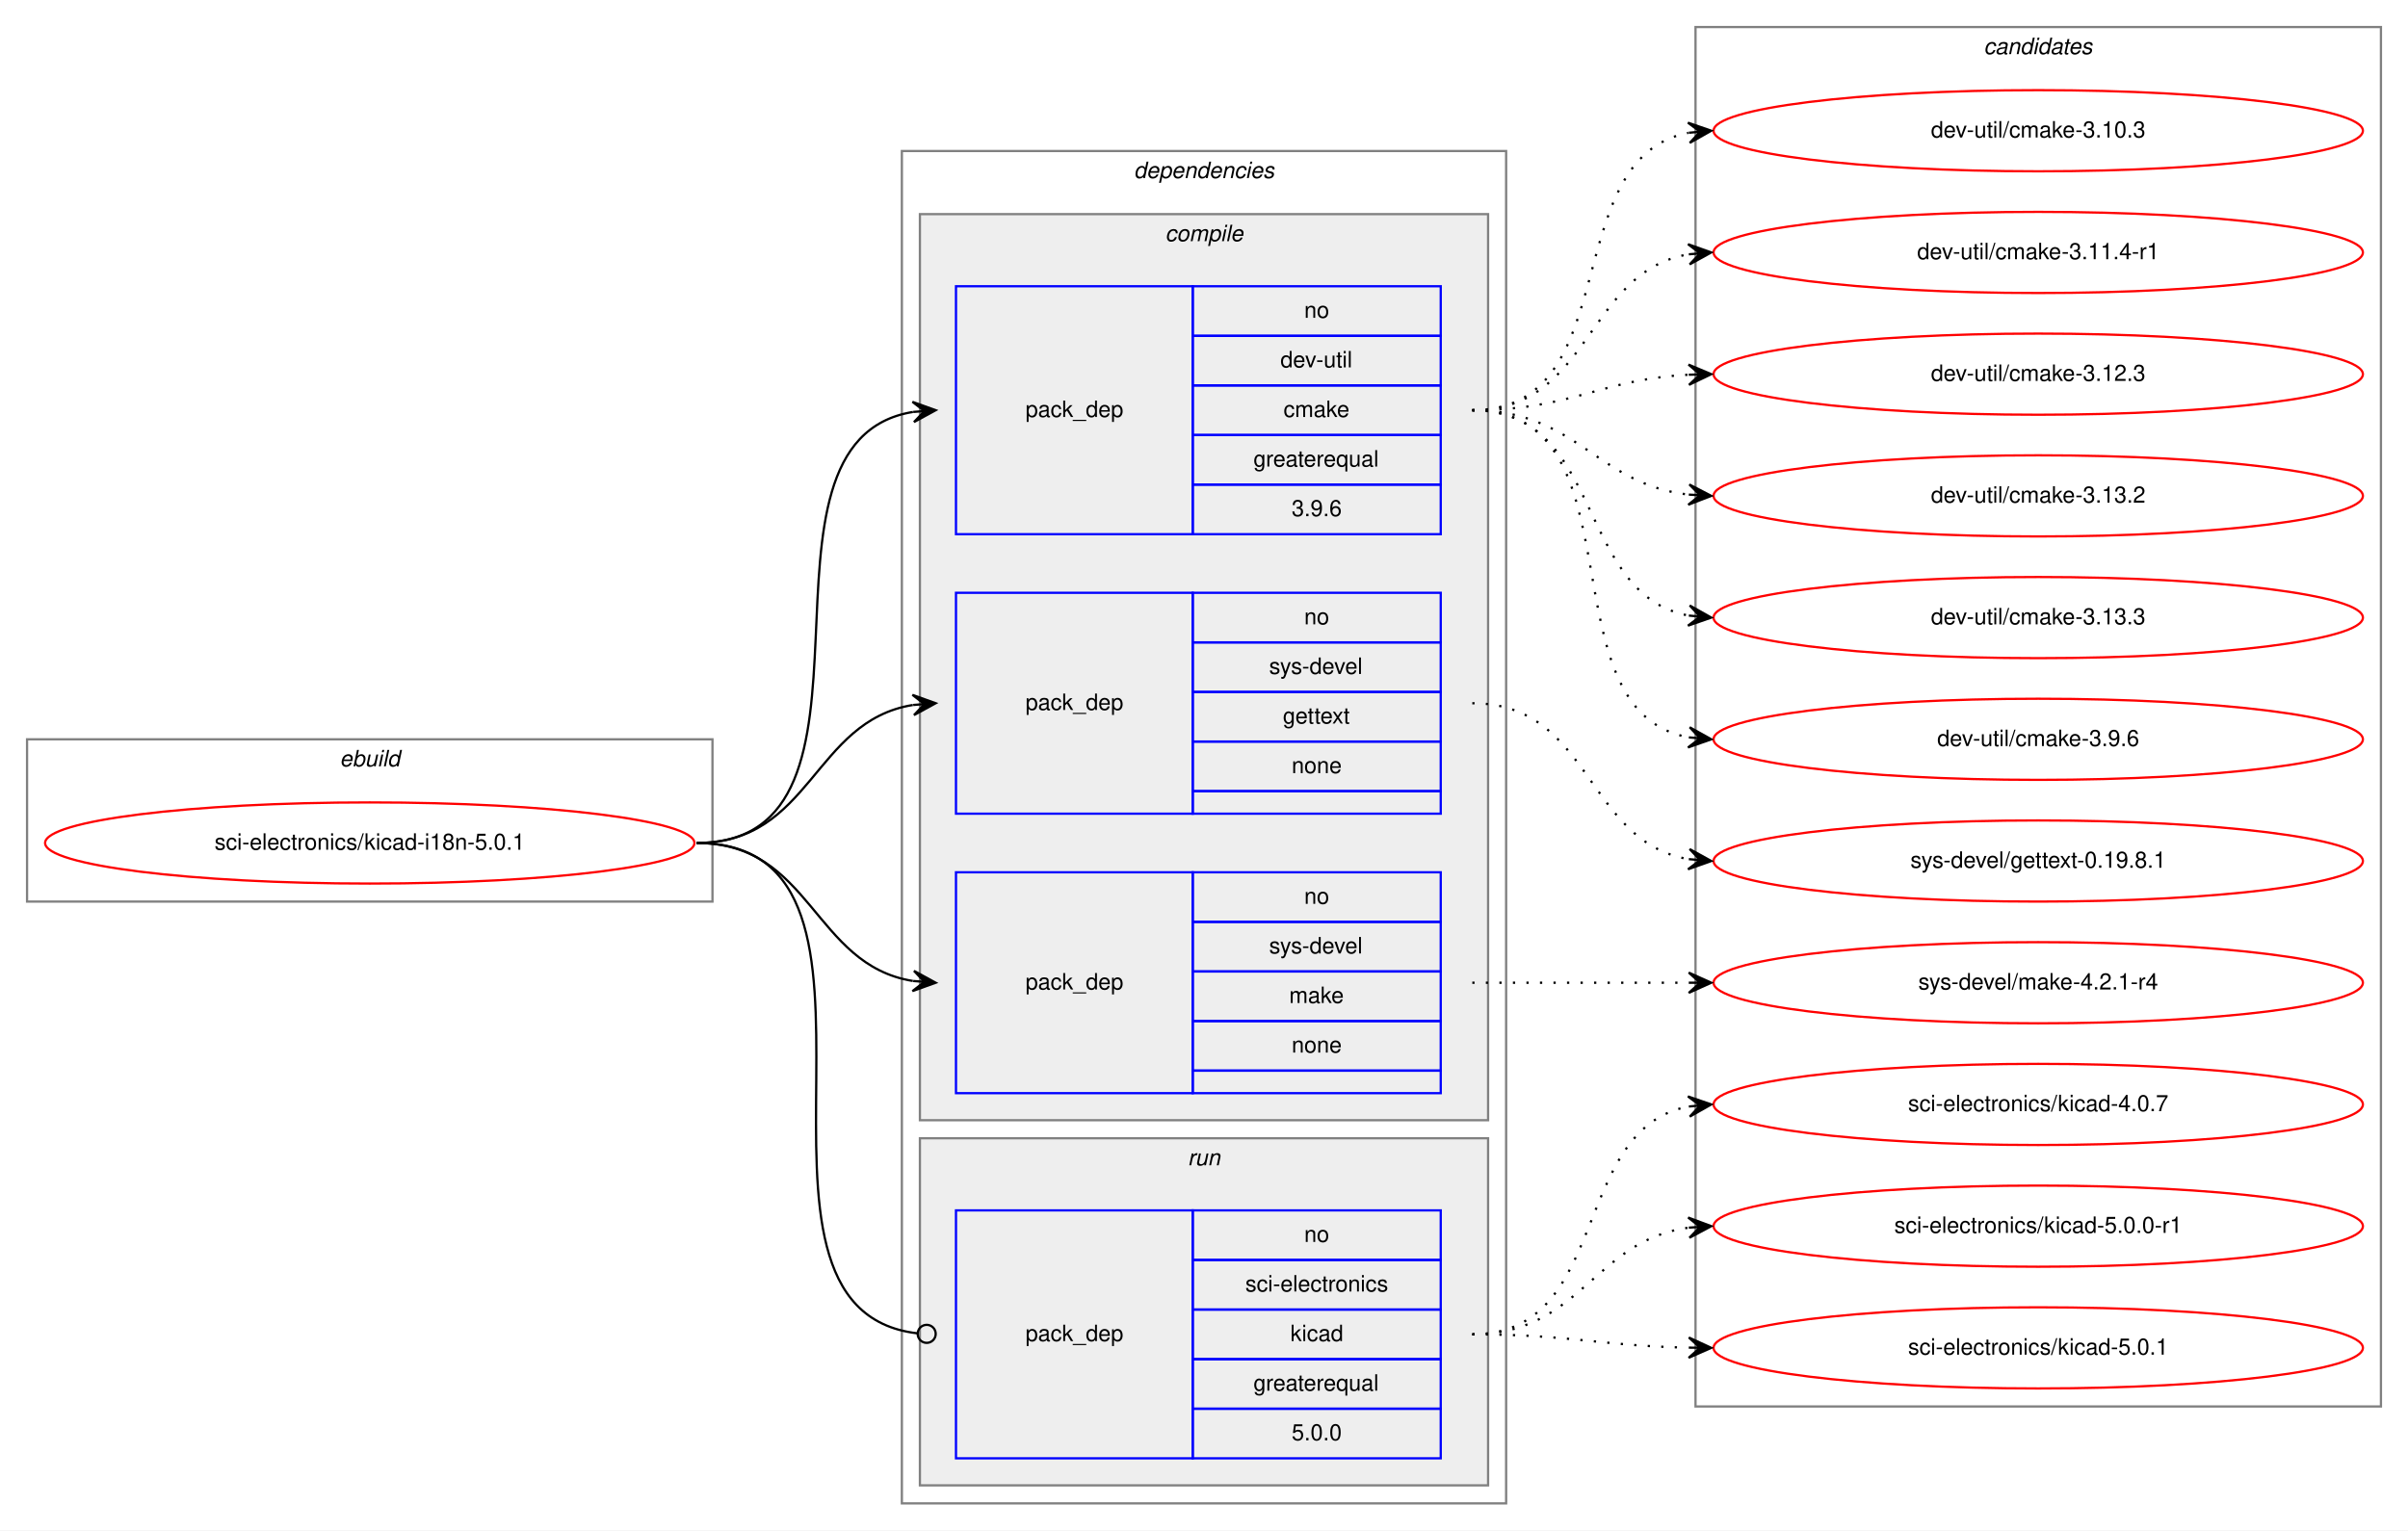
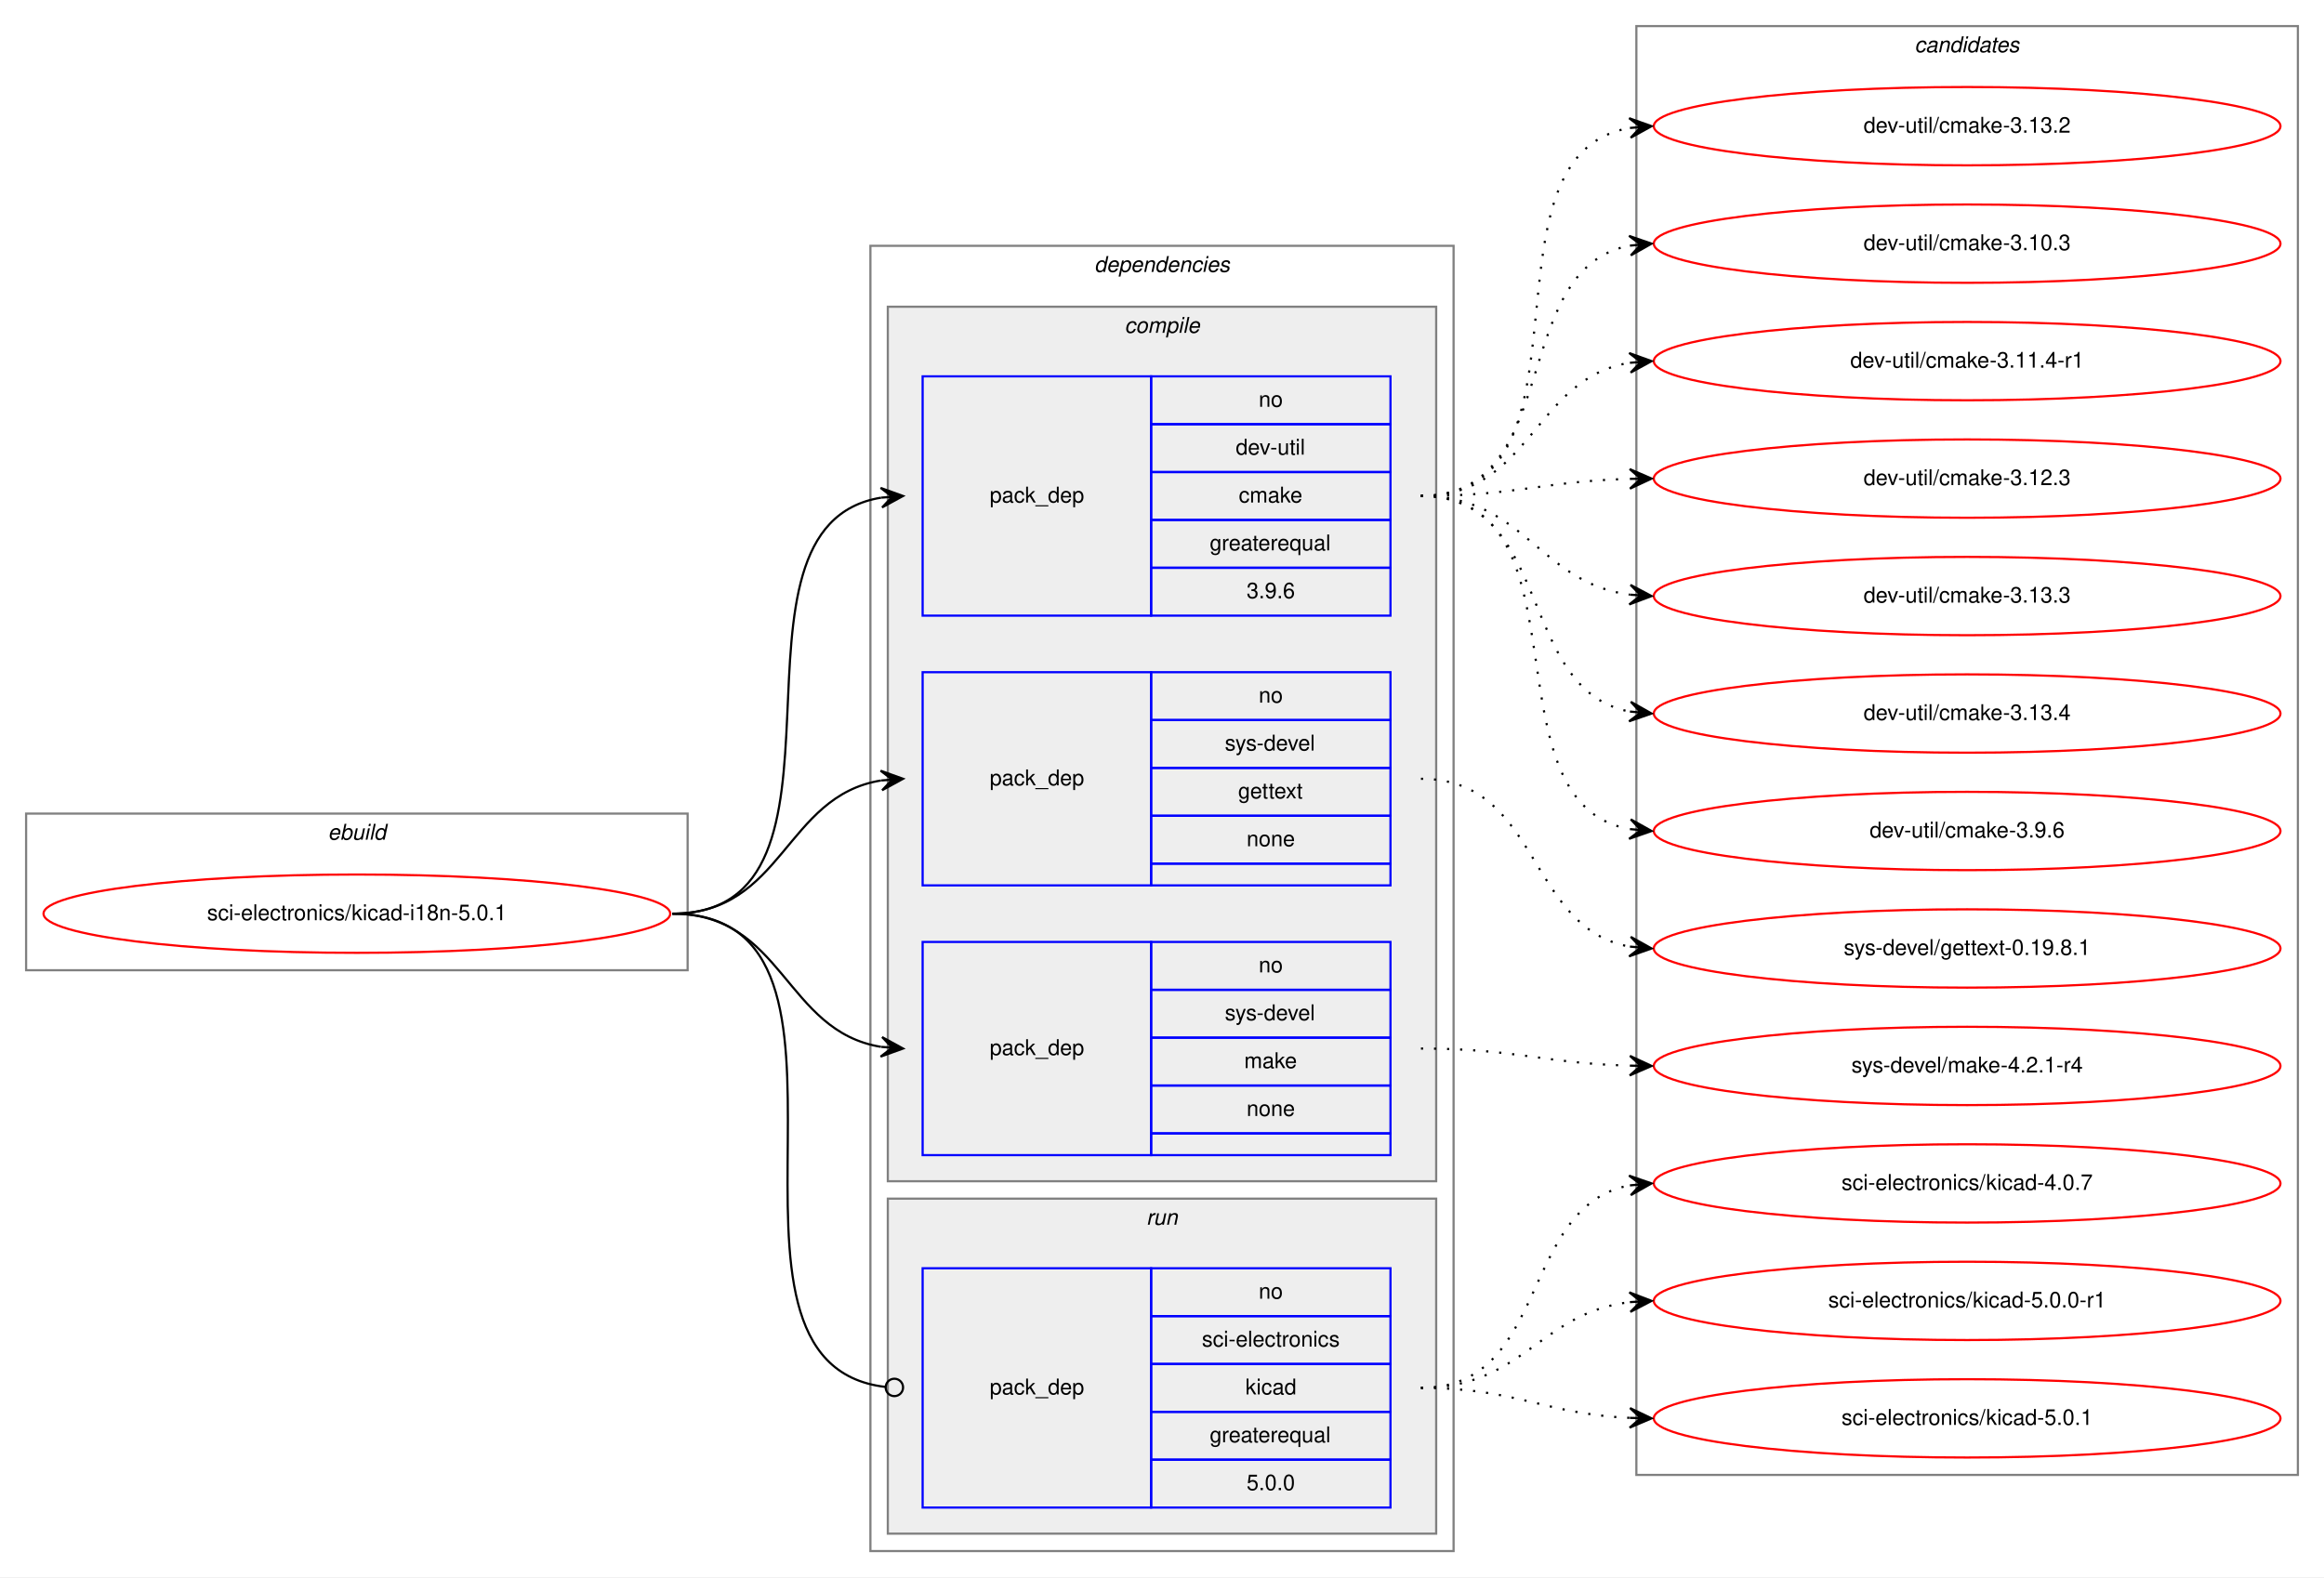
- <svg xmlns="http://www.w3.org/2000/svg" xmlns:xlink="http://www.w3.org/1999/xlink" width="1068pt" height="679pt" viewBox="0.00 0.00 1068.00 679.00">
-   <g id="graph0" class="graph" transform="scale(1 1) rotate(0) translate(4 675)">
-     <polygon fill="white" stroke="transparent" points="-4,4 -4,-675 1064,-675 1064,4 -4,4" />
+ <svg xmlns="http://www.w3.org/2000/svg" xmlns:xlink="http://www.w3.org/1999/xlink" width="1068pt" height="725pt" viewBox="0.00 0.00 1068.00 725.00">
+   <g id="graph0" class="graph" transform="scale(1 1) rotate(0) translate(4 721)">
+     <polygon fill="white" stroke="transparent" points="-4,4 -4,-721 1064,-721 1064,4 -4,4" />
    <g id="clust1" class="cluster">
      <polygon fill="none" stroke="gray" points="8,-275 8,-347 312,-347 312,-275 8,-275" />
      <text text-anchor="start" x="146.66" y="-335" font-family="Helvetica,sans-Serif" font-style="italic" font-size="10.00">ebuild</text>
    </g>
    <g id="clust2" class="cluster">
      <polygon fill="none" stroke="gray" points="396,-8 396,-608 664,-608 664,-8 396,-8" />
      <text text-anchor="start" x="498.88" y="-596" font-family="Helvetica,sans-Serif" font-style="italic" font-size="10.00">dependencies</text>
    </g>
    <g id="clust3" class="cluster">
      <polygon fill="#eeeeee" stroke="gray" points="404,-178 404,-580 656,-580 656,-178 404,-178" />
      <text text-anchor="start" x="512.78" y="-568" font-family="Helvetica,sans-Serif" font-style="italic" font-size="10.00">compile</text>
    </g>
    <g id="clust8" class="cluster">
      <polygon fill="#eeeeee" stroke="gray" points="404,-16 404,-170 656,-170 656,-16 404,-16" />
      <text text-anchor="start" x="522.78" y="-158" font-family="Helvetica,sans-Serif" font-style="italic" font-size="10.00">run</text>
    </g>
    <g id="clust10" class="cluster">
-       <polygon fill="none" stroke="gray" points="748,-51 748,-663 1052,-663 1052,-51 748,-51" />
-       <text text-anchor="start" x="875.82" y="-651" font-family="Helvetica,sans-Serif" font-style="italic" font-size="10.00">candidates</text>
+       <polygon fill="none" stroke="gray" points="748,-43 748,-709 1052,-709 1052,-43 748,-43" />
+       <text text-anchor="start" x="875.82" y="-697" font-family="Helvetica,sans-Serif" font-style="italic" font-size="10.00">candidates</text>
    </g>
    <g id="node1" class="node">
      <g id="a_node1">
        <a xlink:href="../sci-electronics/kicad-i18n-5.0.1.svg" xlink:title="sci-electronics/kicad-i18n-5.0.1">
          <ellipse fill="none" stroke="red" cx="160" cy="-301" rx="144" ry="18" />
          <text text-anchor="middle" x="160" y="-298" font-family="Helvetica,sans-Serif" font-size="10.00">sci-electronics/kicad-i18n-5.0.1</text>
        </a>
      </g>
    </g>
    <g id="node2" class="node">
      <polygon fill="none" stroke="blue" points="420,-438 420,-548 525,-548 525,-438 420,-438" />
      <text text-anchor="start" x="450.82" y="-490" font-family="Helvetica,sans-Serif" font-size="10.00">pack_dep</text>
      <polygon fill="none" stroke="blue" points="525,-526 525,-548 635,-548 635,-526 525,-526" />
      <text text-anchor="start" x="574.44" y="-534" font-family="Helvetica,sans-Serif" font-size="10.00">no</text>
      <polygon fill="none" stroke="blue" points="525,-504 525,-526 635,-526 635,-504 525,-504" />
      <text text-anchor="start" x="563.89" y="-512" font-family="Helvetica,sans-Serif" font-size="10.00">dev-util</text>
      <polygon fill="none" stroke="blue" points="525,-482 525,-504 635,-504 635,-482 525,-482" />
      <text text-anchor="start" x="565.28" y="-490" font-family="Helvetica,sans-Serif" font-size="10.00">cmake</text>
      <polygon fill="none" stroke="blue" points="525,-460 525,-482 635,-482 635,-460 525,-460" />
      <text text-anchor="start" x="551.94" y="-468" font-family="Helvetica,sans-Serif" font-size="10.00">greaterequal</text>
      <polygon fill="none" stroke="blue" points="525,-438 525,-460 635,-460 635,-438 525,-438" />
      <text text-anchor="start" x="568.88" y="-446" font-family="Helvetica,sans-Serif" font-size="10.00">3.9.6</text>
    </g>
    <g id="edge1" class="edge">
      <path fill="none" stroke="black" d="M305,-301C398.86,-301 319.87,-479.01 400.9,-492.23" />
      <polygon fill="black" stroke="black" points="411,-493 400.69,-496.72 406.01,-492.62 401.03,-492.24 401.03,-492.24 401.03,-492.24 406.01,-492.62 401.37,-487.75 411,-493 411,-493" />
    </g>
    <g id="node3" class="node">
      <polygon fill="none" stroke="blue" points="420,-314 420,-412 525,-412 525,-314 420,-314" />
      <text text-anchor="start" x="450.82" y="-360" font-family="Helvetica,sans-Serif" font-size="10.00">pack_dep</text>
      <polygon fill="none" stroke="blue" points="525,-390 525,-412 635,-412 635,-390 525,-390" />
      <text text-anchor="start" x="574.44" y="-398" font-family="Helvetica,sans-Serif" font-size="10.00">no</text>
      <polygon fill="none" stroke="blue" points="525,-368 525,-390 635,-390 635,-368 525,-368" />
      <text text-anchor="start" x="558.89" y="-376" font-family="Helvetica,sans-Serif" font-size="10.00">sys-devel</text>
      <polygon fill="none" stroke="blue" points="525,-346 525,-368 635,-368 635,-346 525,-346" />
      <text text-anchor="start" x="564.99" y="-354" font-family="Helvetica,sans-Serif" font-size="10.00">gettext</text>
      <polygon fill="none" stroke="blue" points="525,-324 525,-346 635,-346 635,-324 525,-324" />
      <text text-anchor="start" x="568.88" y="-332" font-family="Helvetica,sans-Serif" font-size="10.00">none</text>
      <polygon fill="none" stroke="blue" points="525,-314 525,-324 635,-324 635,-314 525,-314" />
    </g>
    <g id="edge2" class="edge">
      <path fill="none" stroke="black" d="M305,-301C355.95,-301 356.59,-355.04 400.86,-362.22" />
      <polygon fill="black" stroke="black" points="411,-363 400.68,-366.72 406.01,-362.61 401.03,-362.23 401.03,-362.23 401.03,-362.23 406.01,-362.61 401.38,-357.74 411,-363 411,-363" />
    </g>
    <g id="node4" class="node">
      <polygon fill="none" stroke="blue" points="420,-190 420,-288 525,-288 525,-190 420,-190" />
      <text text-anchor="start" x="450.82" y="-236" font-family="Helvetica,sans-Serif" font-size="10.00">pack_dep</text>
      <polygon fill="none" stroke="blue" points="525,-266 525,-288 635,-288 635,-266 525,-266" />
      <text text-anchor="start" x="574.44" y="-274" font-family="Helvetica,sans-Serif" font-size="10.00">no</text>
      <polygon fill="none" stroke="blue" points="525,-244 525,-266 635,-266 635,-244 525,-244" />
      <text text-anchor="start" x="558.89" y="-252" font-family="Helvetica,sans-Serif" font-size="10.00">sys-devel</text>
      <polygon fill="none" stroke="blue" points="525,-222 525,-244 635,-244 635,-222 525,-222" />
      <text text-anchor="start" x="567.78" y="-230" font-family="Helvetica,sans-Serif" font-size="10.00">make</text>
      <polygon fill="none" stroke="blue" points="525,-200 525,-222 635,-222 635,-200 525,-200" />
      <text text-anchor="start" x="568.88" y="-208" font-family="Helvetica,sans-Serif" font-size="10.00">none</text>
      <polygon fill="none" stroke="blue" points="525,-190 525,-200 635,-200 635,-190 525,-190" />
    </g>
    <g id="edge3" class="edge">
      <path fill="none" stroke="black" d="M305,-301C355.95,-301 356.59,-246.96 400.86,-239.78" />
      <polygon fill="black" stroke="black" points="411,-239 401.38,-244.26 406.01,-239.39 401.03,-239.77 401.03,-239.77 401.03,-239.77 406.01,-239.39 400.68,-235.28 411,-239 411,-239" />
    </g>
    <g id="node5" class="node">
      <polygon fill="none" stroke="blue" points="420,-28 420,-138 525,-138 525,-28 420,-28" />
      <text text-anchor="start" x="450.82" y="-80" font-family="Helvetica,sans-Serif" font-size="10.00">pack_dep</text>
      <polygon fill="none" stroke="blue" points="525,-116 525,-138 635,-138 635,-116 525,-116" />
      <text text-anchor="start" x="574.44" y="-124" font-family="Helvetica,sans-Serif" font-size="10.00">no</text>
      <polygon fill="none" stroke="blue" points="525,-94 525,-116 635,-116 635,-94 525,-94" />
      <text text-anchor="start" x="548.34" y="-102" font-family="Helvetica,sans-Serif" font-size="10.00">sci-electronics</text>
      <polygon fill="none" stroke="blue" points="525,-72 525,-94 635,-94 635,-72 525,-72" />
      <text text-anchor="start" x="568.33" y="-80" font-family="Helvetica,sans-Serif" font-size="10.00">kicad</text>
      <polygon fill="none" stroke="blue" points="525,-50 525,-72 635,-72 635,-50 525,-50" />
      <text text-anchor="start" x="551.94" y="-58" font-family="Helvetica,sans-Serif" font-size="10.00">greaterequal</text>
      <polygon fill="none" stroke="blue" points="525,-28 525,-50 635,-50 635,-28 525,-28" />
      <text text-anchor="start" x="568.88" y="-36" font-family="Helvetica,sans-Serif" font-size="10.00">5.0.0</text>
    </g>
    <g id="edge4" class="edge">
      <path fill="none" stroke="black" d="M305,-301C409.89,-301 308.89,-94.34 402.92,-83.45" />
      <ellipse fill="none" stroke="black" cx="407.01" cy="-83.22" rx="4" ry="4" />
    </g>
    <g id="node6" class="node">
      <g id="a_node6">
-         <a xlink:href="../dev-util/cmake-3.10.3.svg" xlink:title="dev-util/cmake-3.10.3">
-           <ellipse fill="none" stroke="red" cx="900" cy="-617" rx="144" ry="18" />
-           <text text-anchor="middle" x="900" y="-614" font-family="Helvetica,sans-Serif" font-size="10.00">dev-util/cmake-3.10.3</text>
+         <a xlink:href="../dev-util/cmake-3.13.2.svg" xlink:title="dev-util/cmake-3.13.2">
+           <ellipse fill="none" stroke="red" cx="900" cy="-663" rx="144" ry="18" />
+           <text text-anchor="middle" x="900" y="-660" font-family="Helvetica,sans-Serif" font-size="10.00">dev-util/cmake-3.13.2</text>
        </a>
      </g>
    </g>
    <g id="edge5" class="edge">
-       <path fill="none" stroke="black" stroke-dasharray="1,5" d="M649,-493C717.82,-493 686.17,-604.73 744.79,-616.07" />
-       <polygon fill="black" stroke="black" points="755,-617 744.63,-620.58 750.02,-616.55 745.04,-616.1 745.04,-616.1 745.04,-616.1 750.02,-616.55 745.45,-611.61 755,-617 755,-617" />
+       <path fill="none" stroke="black" stroke-dasharray="1,5" d="M649,-493C734.39,-493 671.6,-649.34 744.83,-662.17" />
+       <polygon fill="black" stroke="black" points="755,-663 744.67,-666.67 750.02,-662.59 745.03,-662.18 745.03,-662.18 745.03,-662.18 750.02,-662.59 745.4,-657.7 755,-663 755,-663" />
    </g>
    <g id="node7" class="node">
      <g id="a_node7">
-         <a xlink:href="../dev-util/cmake-3.11.4-r1.svg" xlink:title="dev-util/cmake-3.11.4-r1">
-           <ellipse fill="none" stroke="red" cx="900" cy="-563" rx="144" ry="18" />
-           <text text-anchor="middle" x="900" y="-560" font-family="Helvetica,sans-Serif" font-size="10.00">dev-util/cmake-3.11.4-r1</text>
+         <a xlink:href="../dev-util/cmake-3.10.3.svg" xlink:title="dev-util/cmake-3.10.3">
+           <ellipse fill="none" stroke="red" cx="900" cy="-609" rx="144" ry="18" />
+           <text text-anchor="middle" x="900" y="-606" font-family="Helvetica,sans-Serif" font-size="10.00">dev-util/cmake-3.10.3</text>
        </a>
      </g>
    </g>
    <g id="edge6" class="edge">
-       <path fill="none" stroke="black" stroke-dasharray="1,5" d="M649,-493C701.82,-493 699.17,-554.27 744.84,-562.17" />
-       <polygon fill="black" stroke="black" points="755,-563 744.67,-566.67 750.02,-562.59 745.03,-562.18 745.03,-562.18 745.03,-562.18 750.02,-562.59 745.4,-557.7 755,-563 755,-563" />
+       <path fill="none" stroke="black" stroke-dasharray="1,5" d="M649,-493C715.16,-493 688.43,-597.09 744.78,-608.07" />
+       <polygon fill="black" stroke="black" points="755,-609 744.63,-612.57 750.02,-608.54 745.04,-608.09 745.04,-608.09 745.04,-608.09 750.02,-608.54 745.45,-603.61 755,-609 755,-609" />
    </g>
    <g id="node8" class="node">
      <g id="a_node8">
-         <a xlink:href="../dev-util/cmake-3.12.3.svg" xlink:title="dev-util/cmake-3.12.3">
-           <ellipse fill="none" stroke="red" cx="900" cy="-509" rx="144" ry="18" />
-           <text text-anchor="middle" x="900" y="-506" font-family="Helvetica,sans-Serif" font-size="10.00">dev-util/cmake-3.12.3</text>
+         <a xlink:href="../dev-util/cmake-3.11.4-r1.svg" xlink:title="dev-util/cmake-3.11.4-r1">
+           <ellipse fill="none" stroke="red" cx="900" cy="-555" rx="144" ry="18" />
+           <text text-anchor="middle" x="900" y="-552" font-family="Helvetica,sans-Serif" font-size="10.00">dev-util/cmake-3.11.4-r1</text>
        </a>
      </g>
    </g>
    <g id="edge7" class="edge">
-       <path fill="none" stroke="black" stroke-dasharray="1,5" d="M649,-493C693.11,-493 705.56,-506.71 744.97,-508.75" />
-       <polygon fill="black" stroke="black" points="755,-509 744.89,-513.25 750,-508.87 745,-508.75 745,-508.75 745,-508.75 750,-508.87 745.12,-504.25 755,-509 755,-509" />
+       <path fill="none" stroke="black" stroke-dasharray="1,5" d="M649,-493C699.95,-493 700.59,-547.04 744.86,-554.22" />
+       <polygon fill="black" stroke="black" points="755,-555 744.68,-558.72 750.01,-554.61 745.03,-554.23 745.03,-554.23 745.03,-554.23 750.01,-554.61 745.38,-549.74 755,-555 755,-555" />
    </g>
    <g id="node9" class="node">
      <g id="a_node9">
-         <a xlink:href="../dev-util/cmake-3.13.2.svg" xlink:title="dev-util/cmake-3.13.2">
-           <ellipse fill="none" stroke="red" cx="900" cy="-455" rx="144" ry="18" />
-           <text text-anchor="middle" x="900" y="-452" font-family="Helvetica,sans-Serif" font-size="10.00">dev-util/cmake-3.13.2</text>
+         <a xlink:href="../dev-util/cmake-3.12.3.svg" xlink:title="dev-util/cmake-3.12.3">
+           <ellipse fill="none" stroke="red" cx="900" cy="-501" rx="144" ry="18" />
+           <text text-anchor="middle" x="900" y="-498" font-family="Helvetica,sans-Serif" font-size="10.00">dev-util/cmake-3.12.3</text>
        </a>
      </g>
    </g>
    <g id="edge8" class="edge">
-       <path fill="none" stroke="black" stroke-dasharray="1,5" d="M649,-493C695.43,-493 703.87,-460.29 744.81,-455.57" />
-       <polygon fill="black" stroke="black" points="755,-455 745.27,-460.05 750.01,-455.28 745.02,-455.56 745.02,-455.56 745.02,-455.56 750.01,-455.28 744.77,-451.06 755,-455 755,-455" />
+       <path fill="none" stroke="black" stroke-dasharray="1,5" d="M649,-493C692.55,-493 705.74,-499.8 744.55,-500.86" />
+       <polygon fill="black" stroke="black" points="755,-501 744.94,-505.37 750,-500.93 745,-500.87 745,-500.87 745,-500.87 750,-500.93 745.06,-496.37 755,-501 755,-501" />
    </g>
    <g id="node10" class="node">
      <g id="a_node10">
        <a xlink:href="../dev-util/cmake-3.13.3.svg" xlink:title="dev-util/cmake-3.13.3">
-           <ellipse fill="none" stroke="red" cx="900" cy="-401" rx="144" ry="18" />
-           <text text-anchor="middle" x="900" y="-398" font-family="Helvetica,sans-Serif" font-size="10.00">dev-util/cmake-3.13.3</text>
+           <ellipse fill="none" stroke="red" cx="900" cy="-447" rx="144" ry="18" />
+           <text text-anchor="middle" x="900" y="-444" font-family="Helvetica,sans-Serif" font-size="10.00">dev-util/cmake-3.13.3</text>
        </a>
      </g>
    </g>
    <g id="edge9" class="edge">
-       <path fill="none" stroke="black" stroke-dasharray="1,5" d="M649,-493C707.73,-493 694.54,-411.47 744.84,-401.91" />
-       <polygon fill="black" stroke="black" points="755,-401 745.44,-406.37 750.02,-401.45 745.04,-401.89 745.04,-401.89 745.04,-401.89 750.02,-401.45 744.64,-397.41 755,-401 755,-401" />
+       <path fill="none" stroke="black" stroke-dasharray="1,5" d="M649,-493C696.74,-493 702.94,-453.24 744.85,-447.65" />
+       <polygon fill="black" stroke="black" points="755,-447 745.31,-452.13 750.01,-447.32 745.02,-447.64 745.02,-447.64 745.02,-447.64 750.01,-447.32 744.73,-443.15 755,-447 755,-447" />
    </g>
    <g id="node11" class="node">
      <g id="a_node11">
-         <a xlink:href="../dev-util/cmake-3.9.6.svg" xlink:title="dev-util/cmake-3.9.6">
-           <ellipse fill="none" stroke="red" cx="900" cy="-347" rx="144" ry="18" />
-           <text text-anchor="middle" x="900" y="-344" font-family="Helvetica,sans-Serif" font-size="10.00">dev-util/cmake-3.9.6</text>
+         <a xlink:href="../dev-util/cmake-3.13.4.svg" xlink:title="dev-util/cmake-3.13.4">
+           <ellipse fill="none" stroke="red" cx="900" cy="-393" rx="144" ry="18" />
+           <text text-anchor="middle" x="900" y="-390" font-family="Helvetica,sans-Serif" font-size="10.00">dev-util/cmake-3.13.4</text>
        </a>
      </g>
    </g>
    <g id="edge10" class="edge">
-       <path fill="none" stroke="black" stroke-dasharray="1,5" d="M649,-493C725.59,-493 679.43,-359.82 744.98,-347.86" />
-       <polygon fill="black" stroke="black" points="755,-347 745.42,-352.34 750.02,-347.43 745.04,-347.85 745.04,-347.85 745.04,-347.85 750.02,-347.43 744.65,-343.37 755,-347 755,-347" />
+       <path fill="none" stroke="black" stroke-dasharray="1,5" d="M649,-493C710.1,-493 692.62,-404.01 744.81,-393.93" />
+       <polygon fill="black" stroke="black" points="755,-393 745.45,-398.39 750.02,-393.45 745.04,-393.91 745.04,-393.91 745.04,-393.91 750.02,-393.45 744.63,-389.42 755,-393 755,-393" />
    </g>
    <g id="node12" class="node">
      <g id="a_node12">
-         <a xlink:href="../sys-devel/gettext-0.19.8.1.svg" xlink:title="sys-devel/gettext-0.19.8.1">
-           <ellipse fill="none" stroke="red" cx="900" cy="-293" rx="144" ry="18" />
-           <text text-anchor="middle" x="900" y="-290" font-family="Helvetica,sans-Serif" font-size="10.00">sys-devel/gettext-0.19.8.1</text>
+         <a xlink:href="../dev-util/cmake-3.9.6.svg" xlink:title="dev-util/cmake-3.9.6">
+           <ellipse fill="none" stroke="red" cx="900" cy="-339" rx="144" ry="18" />
+           <text text-anchor="middle" x="900" y="-336" font-family="Helvetica,sans-Serif" font-size="10.00">dev-util/cmake-3.9.6</text>
        </a>
      </g>
    </g>
    <g id="edge11" class="edge">
-       <path fill="none" stroke="black" stroke-dasharray="1,5" d="M649,-363C701.82,-363 699.17,-301.73 744.84,-293.83" />
-       <polygon fill="black" stroke="black" points="755,-293 745.4,-298.3 750.02,-293.41 745.03,-293.82 745.03,-293.82 745.03,-293.82 750.02,-293.41 744.67,-289.33 755,-293 755,-293" />
+       <path fill="none" stroke="black" stroke-dasharray="1,5" d="M649,-493C728.36,-493 677.03,-352.53 744.64,-339.9" />
+       <polygon fill="black" stroke="black" points="755,-339 745.43,-344.35 750.02,-339.44 745.04,-339.87 745.04,-339.87 745.04,-339.87 750.02,-339.44 744.65,-335.39 755,-339 755,-339" />
    </g>
    <g id="node13" class="node">
      <g id="a_node13">
-         <a xlink:href="../sys-devel/make-4.2.1-r4.svg" xlink:title="sys-devel/make-4.2.1-r4">
-           <ellipse fill="none" stroke="red" cx="900" cy="-239" rx="144" ry="18" />
-           <text text-anchor="middle" x="900" y="-236" font-family="Helvetica,sans-Serif" font-size="10.00">sys-devel/make-4.2.1-r4</text>
+         <a xlink:href="../sys-devel/gettext-0.19.8.1.svg" xlink:title="sys-devel/gettext-0.19.8.1">
+           <ellipse fill="none" stroke="red" cx="900" cy="-285" rx="144" ry="18" />
+           <text text-anchor="middle" x="900" y="-282" font-family="Helvetica,sans-Serif" font-size="10.00">sys-devel/gettext-0.19.8.1</text>
        </a>
      </g>
    </g>
    <g id="edge12" class="edge">
-       <path fill="none" stroke="black" stroke-dasharray="1,5" d="M649,-239C692.43,-239 705.83,-239 744.57,-239" />
-       <polygon fill="black" stroke="black" points="755,-239 745,-243.5 750,-239 745,-239 745,-239 745,-239 750,-239 745,-234.5 755,-239 755,-239" />
+       <path fill="none" stroke="black" stroke-dasharray="1,5" d="M649,-363C703.84,-363 697.61,-294.45 744.81,-285.88" />
+       <polygon fill="black" stroke="black" points="755,-285 745.42,-290.34 750.02,-285.43 745.04,-285.86 745.04,-285.86 745.04,-285.86 750.02,-285.43 744.65,-281.37 755,-285 755,-285" />
    </g>
    <g id="node14" class="node">
      <g id="a_node14">
-         <a xlink:href="../sci-electronics/kicad-4.0.7.svg" xlink:title="sci-electronics/kicad-4.0.7">
-           <ellipse fill="none" stroke="red" cx="900" cy="-185" rx="144" ry="18" />
-           <text text-anchor="middle" x="900" y="-182" font-family="Helvetica,sans-Serif" font-size="10.00">sci-electronics/kicad-4.0.7</text>
+         <a xlink:href="../sys-devel/make-4.2.1-r4.svg" xlink:title="sys-devel/make-4.2.1-r4">
+           <ellipse fill="none" stroke="red" cx="900" cy="-231" rx="144" ry="18" />
+           <text text-anchor="middle" x="900" y="-228" font-family="Helvetica,sans-Serif" font-size="10.00">sys-devel/make-4.2.1-r4</text>
        </a>
      </g>
    </g>
    <g id="edge13" class="edge">
-       <path fill="none" stroke="black" stroke-dasharray="1,5" d="M649,-83C710.68,-83 692.14,-173.77 744.73,-184.06" />
-       <polygon fill="black" stroke="black" points="755,-185 744.63,-188.57 750.02,-184.54 745.04,-184.08 745.04,-184.08 745.04,-184.08 750.02,-184.54 745.45,-179.6 755,-185 755,-185" />
+       <path fill="none" stroke="black" stroke-dasharray="1,5" d="M649,-239C692.55,-239 705.74,-232.2 744.55,-231.14" />
+       <polygon fill="black" stroke="black" points="755,-231 745.06,-235.63 750,-231.07 745,-231.13 745,-231.13 745,-231.13 750,-231.07 744.94,-226.63 755,-231 755,-231" />
    </g>
    <g id="node15" class="node">
      <g id="a_node15">
-         <a xlink:href="../sci-electronics/kicad-5.0.0-r1.svg" xlink:title="sci-electronics/kicad-5.0.0-r1">
-           <ellipse fill="none" stroke="red" cx="900" cy="-131" rx="144" ry="18" />
-           <text text-anchor="middle" x="900" y="-128" font-family="Helvetica,sans-Serif" font-size="10.00">sci-electronics/kicad-5.0.0-r1</text>
+         <a xlink:href="../sci-electronics/kicad-4.0.7.svg" xlink:title="sci-electronics/kicad-4.0.7">
+           <ellipse fill="none" stroke="red" cx="900" cy="-177" rx="144" ry="18" />
+           <text text-anchor="middle" x="900" y="-174" font-family="Helvetica,sans-Serif" font-size="10.00">sci-electronics/kicad-4.0.7</text>
        </a>
      </g>
    </g>
    <g id="edge14" class="edge">
-       <path fill="none" stroke="black" stroke-dasharray="1,5" d="M649,-83C697.08,-83 702.68,-124.49 744.79,-130.32" />
-       <polygon fill="black" stroke="black" points="755,-131 744.72,-134.83 750.01,-130.67 745.02,-130.34 745.02,-130.34 745.02,-130.34 750.01,-130.67 745.32,-125.85 755,-131 755,-131" />
+       <path fill="none" stroke="black" stroke-dasharray="1,5" d="M649,-83C708.28,-83 694.08,-166.31 744.75,-176.07" />
+       <polygon fill="black" stroke="black" points="755,-177 744.63,-180.58 750.02,-176.55 745.04,-176.1 745.04,-176.1 745.04,-176.1 750.02,-176.55 745.45,-171.61 755,-177 755,-177" />
    </g>
    <g id="node16" class="node">
      <g id="a_node16">
+         <a xlink:href="../sci-electronics/kicad-5.0.0-r1.svg" xlink:title="sci-electronics/kicad-5.0.0-r1">
+           <ellipse fill="none" stroke="red" cx="900" cy="-123" rx="144" ry="18" />
+           <text text-anchor="middle" x="900" y="-120" font-family="Helvetica,sans-Serif" font-size="10.00">sci-electronics/kicad-5.0.0-r1</text>
+         </a>
+       </g>
+     </g>
+     <g id="edge15" class="edge">
+       <path fill="none" stroke="black" stroke-dasharray="1,5" d="M649,-83C695.81,-83 703.68,-117.57 745.02,-122.43" />
+       <polygon fill="black" stroke="black" points="755,-123 744.76,-126.93 750.01,-122.72 745.02,-122.43 745.02,-122.43 745.02,-122.43 750.01,-122.72 745.27,-117.94 755,-123 755,-123" />
+     </g>
+     <g id="node17" class="node">
+       <g id="a_node17">
        <a xlink:href="../sci-electronics/kicad-5.0.1.svg" xlink:title="sci-electronics/kicad-5.0.1">
-           <ellipse fill="none" stroke="red" cx="900" cy="-77" rx="144" ry="18" />
-           <text text-anchor="middle" x="900" y="-74" font-family="Helvetica,sans-Serif" font-size="10.00">sci-electronics/kicad-5.0.1</text>
-         </a>
-       </g>
-     </g>
-     <g id="edge15" class="edge">
-       <path fill="none" stroke="black" stroke-dasharray="1,5" d="M649,-83C692.5,-83 705.78,-77.9 744.56,-77.1" />
-       <polygon fill="black" stroke="black" points="755,-77 745.05,-81.6 750,-77.05 745,-77.1 745,-77.1 745,-77.1 750,-77.05 744.96,-72.6 755,-77 755,-77" />
+           <ellipse fill="none" stroke="red" cx="900" cy="-69" rx="144" ry="18" />
+           <text text-anchor="middle" x="900" y="-66" font-family="Helvetica,sans-Serif" font-size="10.00">sci-electronics/kicad-5.0.1</text>
+         </a>
+       </g>
+     </g>
+     <g id="edge16" class="edge">
+       <path fill="none" stroke="black" stroke-dasharray="1,5" d="M649,-83C692.99,-83 705.65,-71 744.99,-69.22" />
+       <polygon fill="black" stroke="black" points="755,-69 745.1,-73.72 750,-69.11 745,-69.22 745,-69.22 745,-69.22 750,-69.11 744.9,-64.72 755,-69 755,-69" />
    </g>
  </g>
</svg>
